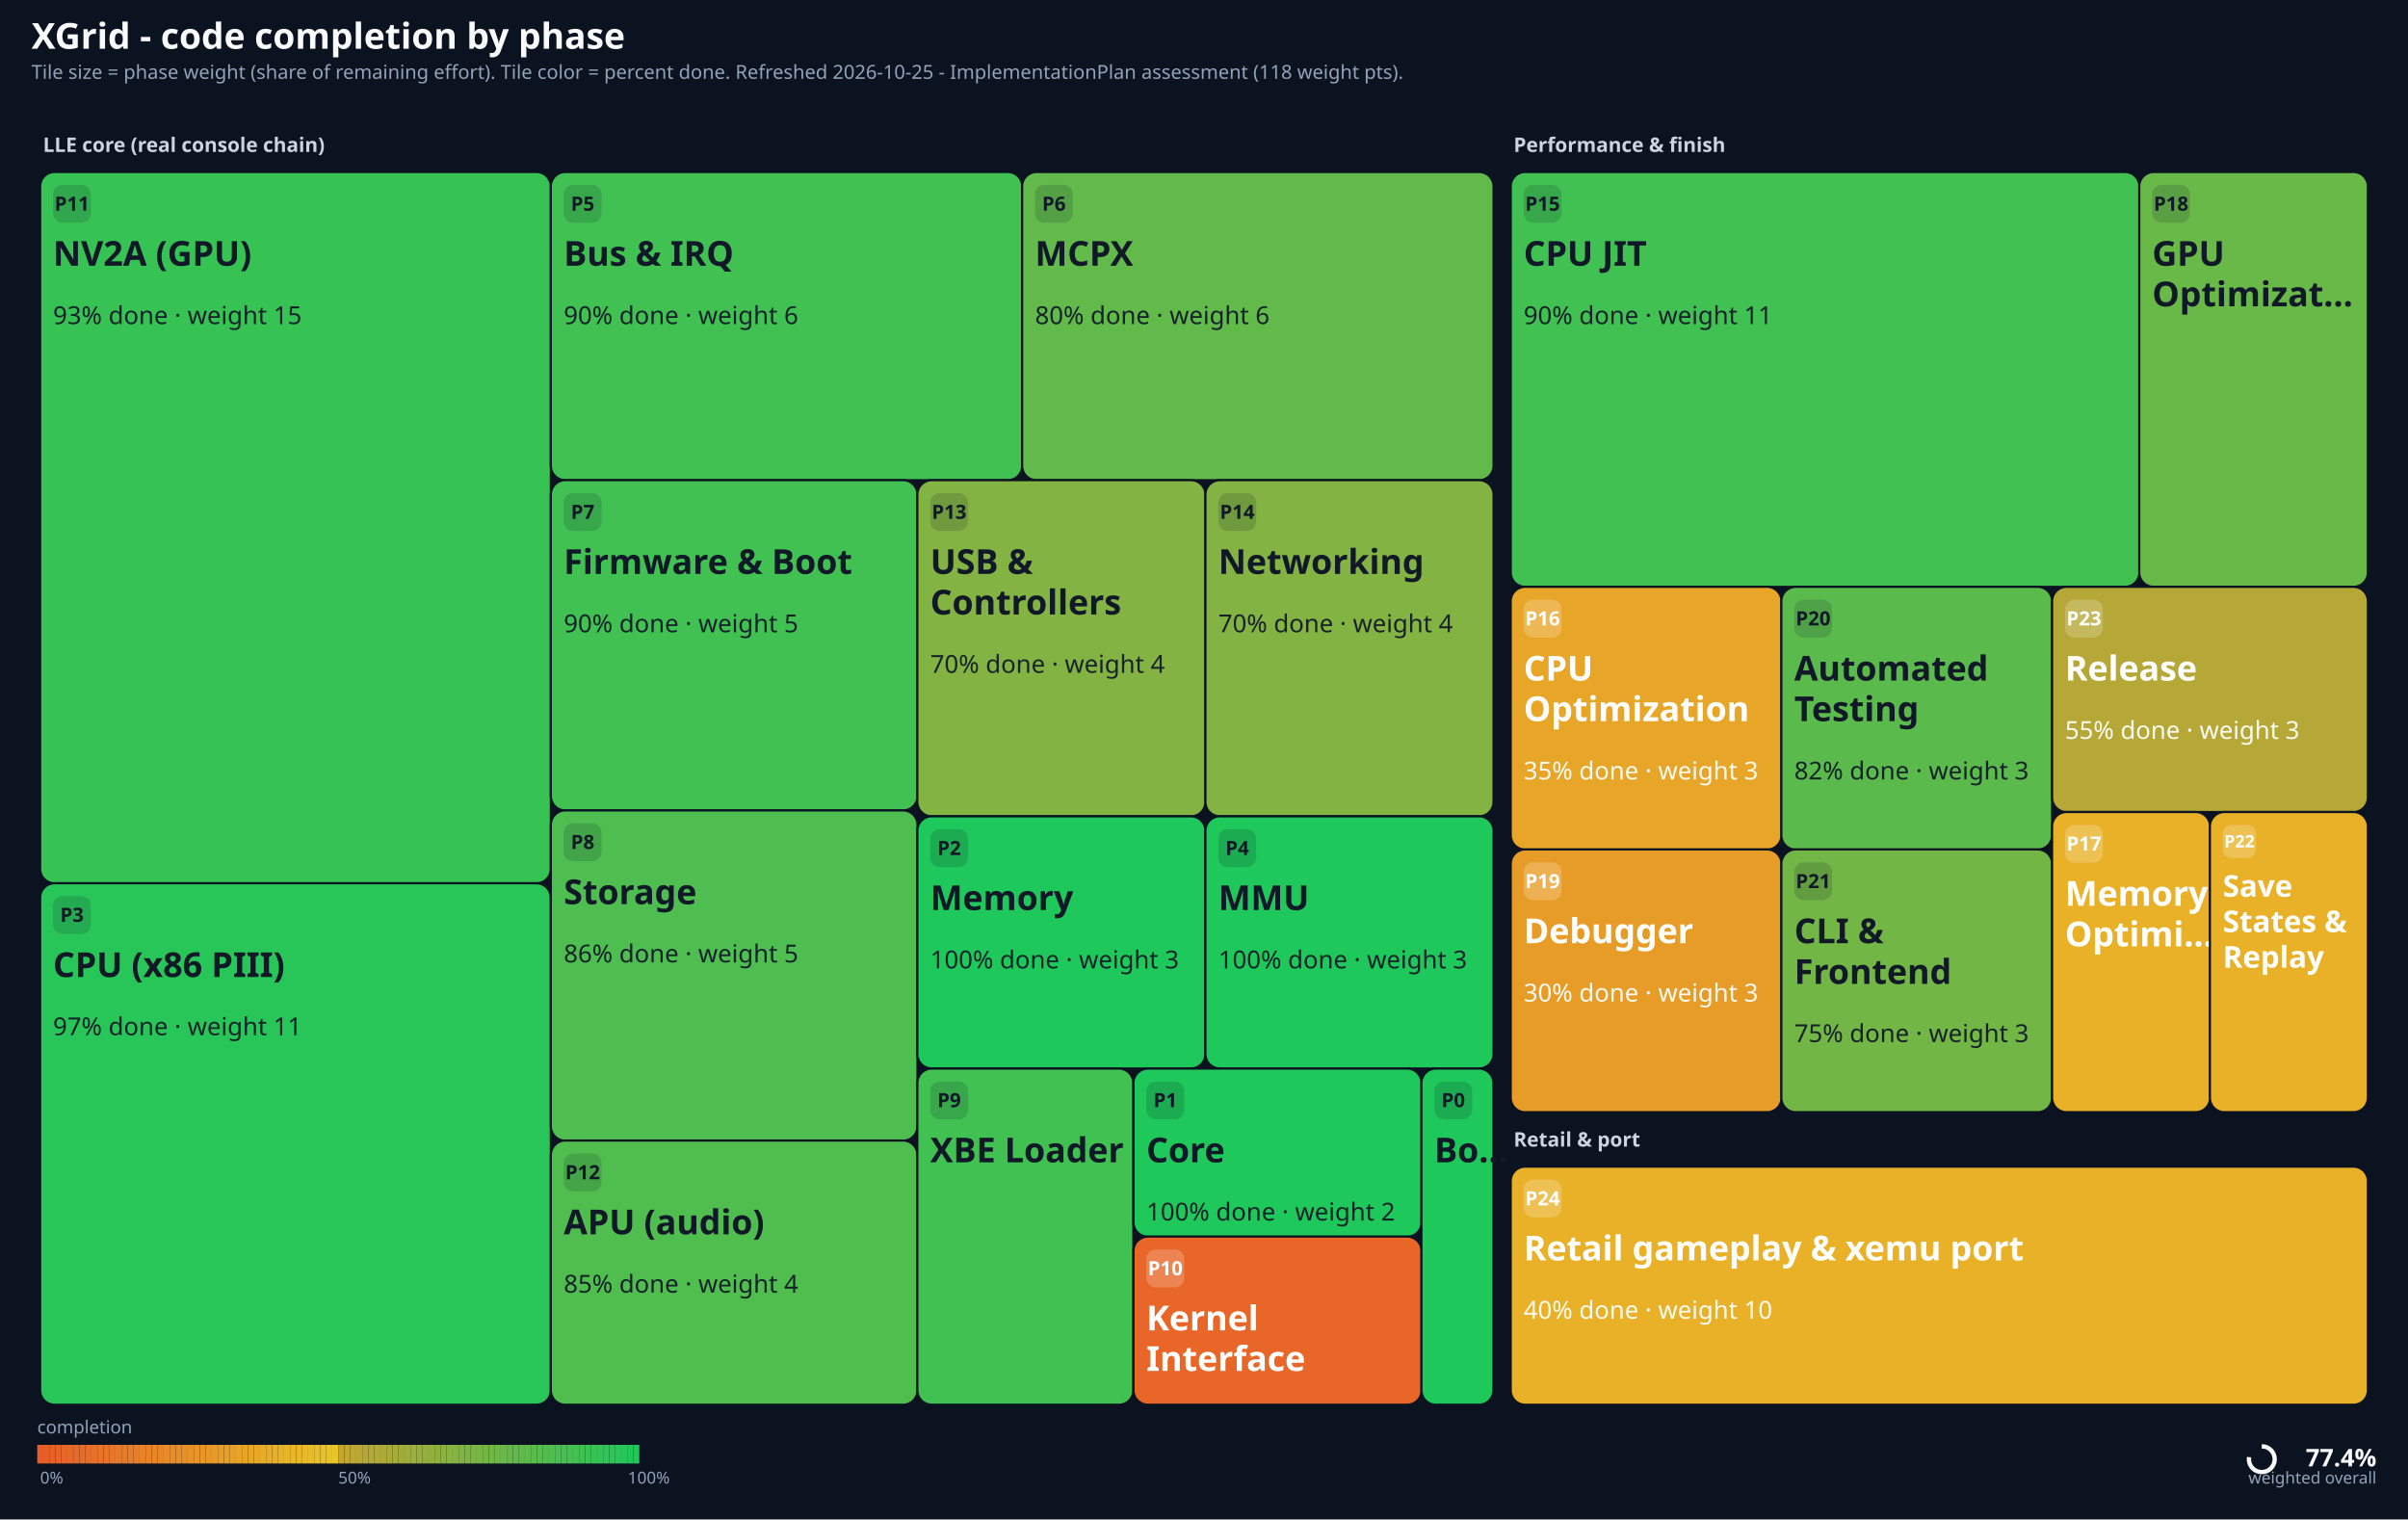
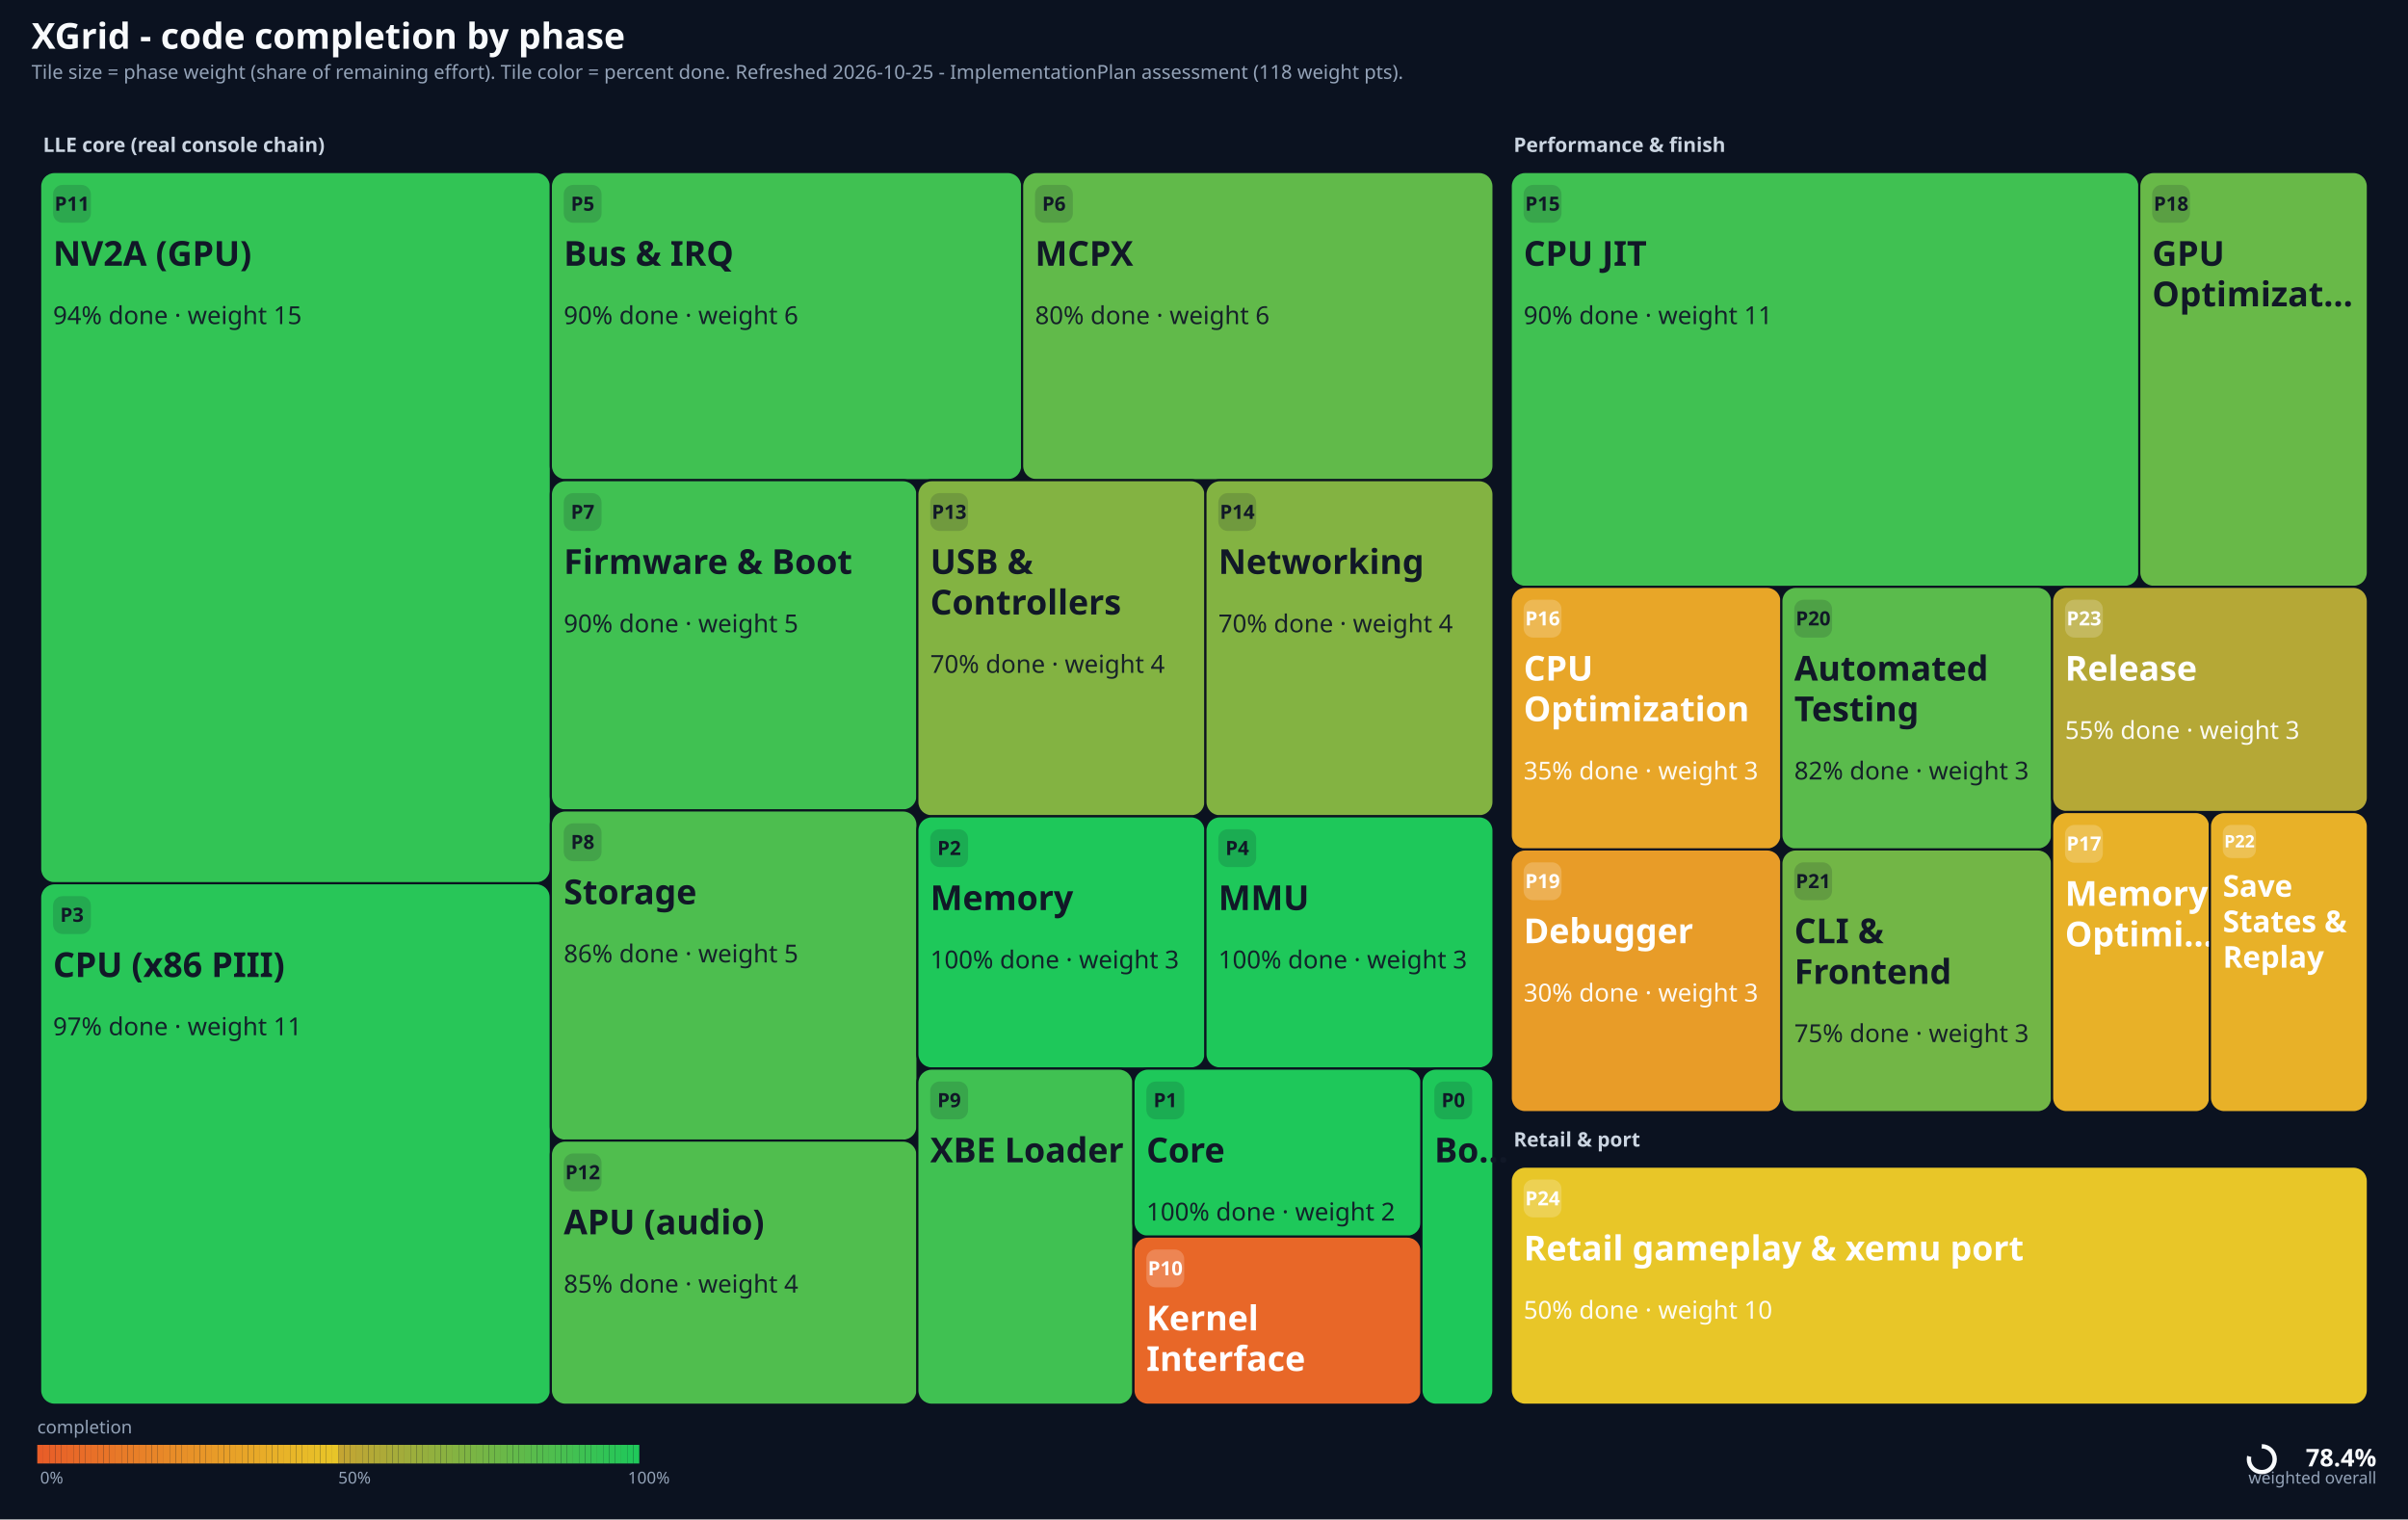
<svg xmlns="http://www.w3.org/2000/svg" width="1680" height="1060" viewBox="0 0 1680 1060" font-family="Segoe UI, Segoe UI Emoji, sans-serif">
  <rect width="1680" height="1060" fill="#0B1220" />
  <text x="22" y="34" font-size="25" font-weight="700" fill="#F8FAFC">XGrid - code completion by phase</text>
  <text x="22" y="55" font-size="13.5" fill="#94A3B8">Tile size = phase weight (share of remaining effort). Tile color = percent done. Refreshed 2026-10-25 - ImplementationPlan assessment (118 weight pts).</text>
  <text x="30" y="106" font-size="14" font-weight="700" fill="#CBD5E1">LLE core (real console chain)</text>
  <text x="1056" y="106" font-size="14" font-weight="700" fill="#CBD5E1">Performance &amp; finish</text>
  <text x="1056" y="799.9" font-size="14" font-weight="700" fill="#CBD5E1">Retail &amp; port</text>
-   <g class="tile" data-p="11" data-name="NV2A (GPU)" data-done="93" data-weight="15">
-     <rect x="28" y="120" width="356.3" height="496.2" rx="10" fill="#36C354" stroke="#0B1220" stroke-width="1.5" />
+   <g class="tile" data-p="11" data-name="NV2A (GPU)" data-done="94" data-weight="15">
+     <rect x="28" y="120" width="356.3" height="496.2" rx="10" fill="#32C455" stroke="#0B1220" stroke-width="1.5" />
    <rect x="37" y="129" width="26.4" height="26.4" rx="6.6" fill="rgba(17,24,39,0.16)" />
    <text x="50.2" y="147" font-size="13.7" font-weight="700" fill="#111827" text-anchor="middle">P11</text>
    <text x="37" y="185.4" font-size="24" font-weight="700" fill="#111827">NV2A (GPU)</text>
-     <text x="37" y="226.1" font-size="17.3" opacity="0.94" fill="#111827">93% done · weight 15</text>
+     <text x="37" y="226.1" font-size="17.3" opacity="0.94" fill="#111827">94% done · weight 15</text>
  </g>
  <g class="tile" data-p="3" data-name="CPU (x86 PIII)" data-done="97" data-weight="11">
    <rect x="28" y="616.2" width="356.3" height="363.8" rx="10" fill="#28C658" stroke="#0B1220" stroke-width="1.5" />
    <rect x="37" y="625.2" width="26.4" height="26.4" rx="6.6" fill="rgba(17,24,39,0.16)" />
    <text x="50.2" y="643.1" font-size="13.7" font-weight="700" fill="#111827" text-anchor="middle">P3</text>
    <text x="37" y="681.6" font-size="24" font-weight="700" fill="#111827">CPU (x86 PIII)</text>
    <text x="37" y="722.2" font-size="17.3" opacity="0.94" fill="#111827">97% done · weight 11</text>
  </g>
  <g class="tile" data-p="5" data-name="Bus &amp; IRQ" data-done="90" data-weight="6">
    <rect x="384.3" y="120" width="328.9" height="215" rx="10" fill="#40C152" stroke="#0B1220" stroke-width="1.5" />
    <rect x="393.3" y="129" width="26.4" height="26.4" rx="6.6" fill="rgba(17,24,39,0.16)" />
    <text x="406.5" y="147" font-size="13.7" font-weight="700" fill="#111827" text-anchor="middle">P5</text>
    <text x="393.3" y="185.4" font-size="24" font-weight="700" fill="#111827">Bus &amp; IRQ</text>
    <text x="393.3" y="226.1" font-size="17.3" opacity="0.94" fill="#111827">90% done · weight 6</text>
  </g>
  <g class="tile" data-p="6" data-name="MCPX" data-done="80" data-weight="6">
    <rect x="713.1" y="120" width="328.9" height="215" rx="10" fill="#61BA4A" stroke="#0B1220" stroke-width="1.5" />
    <rect x="722.1" y="129" width="26.4" height="26.4" rx="6.6" fill="rgba(17,24,39,0.16)" />
    <text x="735.3" y="147" font-size="13.7" font-weight="700" fill="#111827" text-anchor="middle">P6</text>
    <text x="722.1" y="185.4" font-size="24" font-weight="700" fill="#111827">MCPX</text>
    <text x="722.1" y="226.1" font-size="17.3" opacity="0.94" fill="#111827">80% done · weight 6</text>
  </g>
  <g class="tile" data-p="7" data-name="Firmware &amp; Boot" data-done="90" data-weight="5">
    <rect x="384.3" y="335" width="255.8" height="230.4" rx="10" fill="#40C152" stroke="#0B1220" stroke-width="1.5" />
    <rect x="393.3" y="344" width="26.4" height="26.4" rx="6.6" fill="rgba(17,24,39,0.16)" />
    <text x="406.5" y="362" font-size="13.7" font-weight="700" fill="#111827" text-anchor="middle">P7</text>
    <text x="393.3" y="400.4" font-size="24" font-weight="700" fill="#111827">Firmware &amp; Boot</text>
    <text x="393.3" y="441.1" font-size="17.3" opacity="0.94" fill="#111827">90% done · weight 5</text>
  </g>
  <g class="tile" data-p="8" data-name="Storage" data-done="86" data-weight="5">
    <rect x="384.3" y="565.4" width="255.8" height="230.4" rx="10" fill="#4DBE4F" stroke="#0B1220" stroke-width="1.5" />
    <rect x="393.3" y="574.4" width="26.4" height="26.4" rx="6.6" fill="rgba(17,24,39,0.16)" />
    <text x="406.5" y="592.3" font-size="13.7" font-weight="700" fill="#111827" text-anchor="middle">P8</text>
    <text x="393.3" y="630.8" font-size="24" font-weight="700" fill="#111827">Storage</text>
    <text x="393.3" y="671.4" font-size="17.3" opacity="0.94" fill="#111827">86% done · weight 5</text>
  </g>
  <g class="tile" data-p="12" data-name="APU (audio)" data-done="85" data-weight="4">
    <rect x="384.3" y="795.7" width="255.8" height="184.3" rx="10" fill="#50BE4E" stroke="#0B1220" stroke-width="1.5" />
    <rect x="393.3" y="804.7" width="26.4" height="26.4" rx="6.6" fill="rgba(17,24,39,0.16)" />
    <text x="406.5" y="822.7" font-size="13.7" font-weight="700" fill="#111827" text-anchor="middle">P12</text>
    <text x="393.3" y="861.1" font-size="24" font-weight="700" fill="#111827">APU (audio)</text>
    <text x="393.3" y="901.8" font-size="17.3" opacity="0.94" fill="#111827">85% done · weight 4</text>
  </g>
  <g class="tile" data-p="13" data-name="USB &amp; Controllers" data-done="70" data-weight="4">
    <rect x="640" y="335" width="201" height="234.5" rx="10" fill="#83B342" stroke="#0B1220" stroke-width="1.5" />
    <rect x="649" y="344" width="26.4" height="26.4" rx="6.6" fill="rgba(17,24,39,0.16)" />
    <text x="662.2" y="362" font-size="13.7" font-weight="700" fill="#111827" text-anchor="middle">P13</text>
    <text x="649" y="400.4" font-size="24" font-weight="700" fill="#111827">USB &amp;</text>
    <text x="649" y="428.7" font-size="24" font-weight="700" fill="#111827">Controllers</text>
    <text x="649" y="469.4" font-size="17.3" opacity="0.94" fill="#111827">70% done · weight 4</text>
  </g>
  <g class="tile" data-p="14" data-name="Networking" data-done="70" data-weight="4">
    <rect x="841" y="335" width="201" height="234.5" rx="10" fill="#83B342" stroke="#0B1220" stroke-width="1.5" />
    <rect x="850" y="344" width="26.4" height="26.4" rx="6.6" fill="rgba(17,24,39,0.16)" />
    <text x="863.2" y="362" font-size="13.7" font-weight="700" fill="#111827" text-anchor="middle">P14</text>
    <text x="850" y="400.4" font-size="24" font-weight="700" fill="#111827">Networking</text>
    <text x="850" y="441.1" font-size="17.3" opacity="0.94" fill="#111827">70% done · weight 4</text>
  </g>
  <g class="tile" data-p="2" data-name="Memory" data-done="100" data-weight="3">
    <rect x="640" y="569.5" width="201" height="175.9" rx="10" fill="#1EC85A" stroke="#0B1220" stroke-width="1.5" />
    <rect x="649" y="578.5" width="26.4" height="26.4" rx="6.6" fill="rgba(17,24,39,0.16)" />
    <text x="662.2" y="596.5" font-size="13.7" font-weight="700" fill="#111827" text-anchor="middle">P2</text>
    <text x="649" y="634.9" font-size="24" font-weight="700" fill="#111827">Memory</text>
    <text x="649" y="675.6" font-size="17.3" opacity="0.94" fill="#111827">100% done · weight 3</text>
  </g>
  <g class="tile" data-p="4" data-name="MMU" data-done="100" data-weight="3">
    <rect x="841" y="569.5" width="201" height="175.9" rx="10" fill="#1EC85A" stroke="#0B1220" stroke-width="1.5" />
    <rect x="850" y="578.5" width="26.4" height="26.4" rx="6.6" fill="rgba(17,24,39,0.16)" />
    <text x="863.2" y="596.5" font-size="13.7" font-weight="700" fill="#111827" text-anchor="middle">P4</text>
    <text x="850" y="634.9" font-size="24" font-weight="700" fill="#111827">MMU</text>
    <text x="850" y="675.6" font-size="17.3" opacity="0.94" fill="#111827">100% done · weight 3</text>
  </g>
  <g class="tile" data-p="9" data-name="XBE Loader" data-done="90" data-weight="3">
    <rect x="640" y="745.5" width="150.7" height="234.5" rx="10" fill="#40C152" stroke="#0B1220" stroke-width="1.5" />
    <rect x="649" y="754.5" width="26.4" height="26.4" rx="6.6" fill="rgba(17,24,39,0.16)" />
    <text x="662.2" y="772.4" font-size="13.7" font-weight="700" fill="#111827" text-anchor="middle">P9</text>
    <text x="649" y="810.9" font-size="24" font-weight="700" fill="#111827">XBE Loader</text>
  </g>
  <g class="tile" data-p="1" data-name="Core" data-done="100" data-weight="2">
    <rect x="790.8" y="745.5" width="201" height="117.3" rx="10" fill="#1EC85A" stroke="#0B1220" stroke-width="1.5" />
    <rect x="799.8" y="754.5" width="26.4" height="26.4" rx="6.6" fill="rgba(17,24,39,0.16)" />
    <text x="813" y="772.4" font-size="13.7" font-weight="700" fill="#111827" text-anchor="middle">P1</text>
    <text x="799.8" y="810.9" font-size="24" font-weight="700" fill="#111827">Core</text>
    <text x="799.8" y="851.5" font-size="17.3" opacity="0.94" fill="#111827">100% done · weight 2</text>
  </g>
  <g class="tile" data-p="10" data-name="Kernel Interface" data-done="5" data-weight="2">
    <rect x="790.8" y="862.7" width="201" height="117.3" rx="10" fill="#E86728" stroke="#0B1220" stroke-width="1.5" />
    <rect x="799.8" y="871.7" width="26.4" height="26.4" rx="6.6" fill="rgba(255,255,255,0.20)" />
    <text x="813" y="889.7" font-size="13.7" font-weight="700" fill="#FFFFFF" text-anchor="middle">P10</text>
    <text x="799.8" y="928.1" font-size="24" font-weight="700" fill="#FFFFFF">Kernel</text>
    <text x="799.8" y="956.4" font-size="24" font-weight="700" fill="#FFFFFF">Interface</text>
  </g>
  <g class="tile" data-p="0" data-name="Bootstrap" data-done="100" data-weight="1">
    <rect x="991.7" y="745.5" width="50.2" height="234.5" rx="10" fill="#1EC85A" stroke="#0B1220" stroke-width="1.5" />
    <rect x="1000.7" y="754.5" width="26.4" height="26.4" rx="6.6" fill="rgba(17,24,39,0.16)" />
    <text x="1013.9" y="772.4" font-size="13.7" font-weight="700" fill="#111827" text-anchor="middle">P0</text>
    <text x="1000.7" y="810.9" font-size="24" font-weight="700" fill="#111827">Bo…</text>
  </g>
  <g class="tile" data-p="15" data-name="CPU JIT" data-done="90" data-weight="11">
    <rect x="1054" y="120" width="438.6" height="289.4" rx="10" fill="#40C152" stroke="#0B1220" stroke-width="1.5" />
    <rect x="1063" y="129" width="26.4" height="26.4" rx="6.6" fill="rgba(17,24,39,0.16)" />
    <text x="1076.2" y="147" font-size="13.7" font-weight="700" fill="#111827" text-anchor="middle">P15</text>
    <text x="1063" y="185.4" font-size="24" font-weight="700" fill="#111827">CPU JIT</text>
    <text x="1063" y="226.1" font-size="17.3" opacity="0.94" fill="#111827">90% done · weight 11</text>
  </g>
  <g class="tile" data-p="18" data-name="GPU Optimization" data-done="78" data-weight="4">
    <rect x="1492.5" y="120" width="159.5" height="289.4" rx="10" fill="#68B948" stroke="#0B1220" stroke-width="1.5" />
    <rect x="1501.5" y="129" width="26.4" height="26.4" rx="6.6" fill="rgba(17,24,39,0.16)" />
    <text x="1514.7" y="147" font-size="13.7" font-weight="700" fill="#111827" text-anchor="middle">P18</text>
    <text x="1501.5" y="185.4" font-size="24" font-weight="700" fill="#111827">GPU</text>
    <text x="1501.5" y="213.7" font-size="24" font-weight="700" fill="#111827">Optimizat…</text>
  </g>
  <g class="tile" data-p="16" data-name="CPU Optimization" data-done="35" data-weight="3">
    <rect x="1054" y="409.4" width="188.9" height="183.3" rx="10" fill="#E8A628" stroke="#0B1220" stroke-width="1.5" />
    <rect x="1063" y="418.4" width="26.4" height="26.4" rx="6.6" fill="rgba(255,255,255,0.20)" />
    <text x="1076.2" y="436.3" font-size="13.7" font-weight="700" fill="#FFFFFF" text-anchor="middle">P16</text>
    <text x="1063" y="474.8" font-size="24" font-weight="700" fill="#FFFFFF">CPU</text>
    <text x="1063" y="503.1" font-size="24" font-weight="700" fill="#FFFFFF">Optimization</text>
    <text x="1063" y="543.8" font-size="17.3" opacity="0.94" fill="#FFFFFF">35% done · weight 3</text>
  </g>
  <g class="tile" data-p="19" data-name="Debugger" data-done="30" data-weight="3">
    <rect x="1054" y="592.6" width="188.9" height="183.3" rx="10" fill="#E89C28" stroke="#0B1220" stroke-width="1.5" />
    <rect x="1063" y="601.6" width="26.4" height="26.4" rx="6.6" fill="rgba(255,255,255,0.20)" />
    <text x="1076.2" y="619.6" font-size="13.7" font-weight="700" fill="#FFFFFF" text-anchor="middle">P19</text>
    <text x="1063" y="658" font-size="24" font-weight="700" fill="#FFFFFF">Debugger</text>
    <text x="1063" y="698.7" font-size="17.3" opacity="0.94" fill="#FFFFFF">30% done · weight 3</text>
  </g>
  <g class="tile" data-p="20" data-name="Automated Testing" data-done="82" data-weight="3">
    <rect x="1242.8" y="409.4" width="188.9" height="183.3" rx="10" fill="#5ABB4C" stroke="#0B1220" stroke-width="1.5" />
    <rect x="1251.8" y="418.4" width="26.4" height="26.4" rx="6.6" fill="rgba(17,24,39,0.16)" />
    <text x="1265" y="436.3" font-size="13.7" font-weight="700" fill="#111827" text-anchor="middle">P20</text>
    <text x="1251.8" y="474.8" font-size="24" font-weight="700" fill="#111827">Automated</text>
    <text x="1251.8" y="503.1" font-size="24" font-weight="700" fill="#111827">Testing</text>
    <text x="1251.8" y="543.8" font-size="17.3" opacity="0.94" fill="#111827">82% done · weight 3</text>
  </g>
  <g class="tile" data-p="21" data-name="CLI &amp; Frontend" data-done="75" data-weight="3">
    <rect x="1242.8" y="592.6" width="188.9" height="183.3" rx="10" fill="#72B646" stroke="#0B1220" stroke-width="1.5" />
    <rect x="1251.8" y="601.6" width="26.4" height="26.4" rx="6.6" fill="rgba(17,24,39,0.16)" />
    <text x="1265" y="619.6" font-size="13.7" font-weight="700" fill="#111827" text-anchor="middle">P21</text>
    <text x="1251.8" y="658" font-size="24" font-weight="700" fill="#111827">CLI &amp;</text>
    <text x="1251.8" y="686.4" font-size="24" font-weight="700" fill="#111827">Frontend</text>
    <text x="1251.8" y="727" font-size="17.3" opacity="0.94" fill="#111827">75% done · weight 3</text>
  </g>
  <g class="tile" data-p="23" data-name="Release" data-done="55" data-weight="3">
    <rect x="1431.7" y="409.4" width="220.3" height="157.1" rx="10" fill="#B5A836" stroke="#0B1220" stroke-width="1.5" />
    <rect x="1440.7" y="418.4" width="26.4" height="26.4" rx="6.6" fill="rgba(255,255,255,0.20)" />
    <text x="1453.9" y="436.3" font-size="13.7" font-weight="700" fill="#FFFFFF" text-anchor="middle">P23</text>
    <text x="1440.7" y="474.8" font-size="24" font-weight="700" fill="#FFFFFF">Release</text>
    <text x="1440.7" y="515.5" font-size="17.3" opacity="0.94" fill="#FFFFFF">55% done · weight 3</text>
  </g>
  <g class="tile" data-p="17" data-name="Memory Optimization" data-done="40" data-weight="2">
    <rect x="1431.7" y="566.5" width="110.2" height="209.4" rx="10" fill="#E8B128" stroke="#0B1220" stroke-width="1.5" />
    <rect x="1440.7" y="575.5" width="26.4" height="26.4" rx="6.6" fill="rgba(255,255,255,0.20)" />
    <text x="1453.9" y="593.4" font-size="13.7" font-weight="700" fill="#FFFFFF" text-anchor="middle">P17</text>
    <text x="1440.7" y="631.9" font-size="24" font-weight="700" fill="#FFFFFF">Memory</text>
    <text x="1440.7" y="660.2" font-size="24" font-weight="700" fill="#FFFFFF">Optimi…</text>
  </g>
  <g class="tile" data-p="22" data-name="Save States &amp; Replay" data-done="40" data-weight="2">
    <rect x="1541.8" y="566.5" width="110.2" height="209.4" rx="10" fill="#E8B128" stroke="#0B1220" stroke-width="1.5" />
    <rect x="1550.8" y="575.5" width="23.1" height="23.1" rx="5.8" fill="rgba(255,255,255,0.20)" />
    <text x="1562.4" y="591.2" font-size="12" font-weight="700" fill="#FFFFFF" text-anchor="middle">P22</text>
    <text x="1550.8" y="625.6" font-size="21" font-weight="700" fill="#FFFFFF">Save</text>
    <text x="1550.8" y="650.3" font-size="21" font-weight="700" fill="#FFFFFF">States &amp;</text>
    <text x="1550.8" y="675.1" font-size="21" font-weight="700" fill="#FFFFFF">Replay</text>
  </g>
-   <g class="tile" data-p="24" data-name="Retail gameplay &amp; xemu port" data-done="40" data-weight="10">
-     <rect x="1054" y="813.9" width="598" height="166.1" rx="10" fill="#E8B128" stroke="#0B1220" stroke-width="1.5" />
+   <g class="tile" data-p="24" data-name="Retail gameplay &amp; xemu port" data-done="50" data-weight="10">
+     <rect x="1054" y="813.9" width="598" height="166.1" rx="10" fill="#E8C628" stroke="#0B1220" stroke-width="1.5" />
    <rect x="1063" y="822.9" width="26.4" height="26.4" rx="6.6" fill="rgba(255,255,255,0.20)" />
    <text x="1076.2" y="840.9" font-size="13.7" font-weight="700" fill="#FFFFFF" text-anchor="middle">P24</text>
    <text x="1063" y="879.3" font-size="24" font-weight="700" fill="#FFFFFF">Retail gameplay &amp; xemu port</text>
-     <text x="1063" y="920" font-size="17.3" opacity="0.94" fill="#FFFFFF">40% done · weight 10</text>
+     <text x="1063" y="920" font-size="17.3" opacity="0.94" fill="#FFFFFF">50% done · weight 10</text>
  </g>
  <text x="26" y="1000" font-size="12.5" fill="#94A3B8">completion</text>
  <rect x="26" y="1008" width="4.2" height="13" fill="#E85D28" />
  <rect x="30.2" y="1008" width="4.2" height="13" fill="#E85F28" />
  <rect x="34.4" y="1008" width="4.2" height="13" fill="#E86128" />
  <rect x="38.6" y="1008" width="4.2" height="13" fill="#E86328" />
  <rect x="42.8" y="1008" width="4.2" height="13" fill="#E86628" />
  <rect x="47" y="1008" width="4.2" height="13" fill="#E86828" />
  <rect x="51.2" y="1008" width="4.2" height="13" fill="#E86A28" />
  <rect x="55.4" y="1008" width="4.2" height="13" fill="#E86C28" />
  <rect x="59.6" y="1008" width="4.2" height="13" fill="#E86E28" />
  <rect x="63.8" y="1008" width="4.2" height="13" fill="#E87028" />
  <rect x="68" y="1008" width="4.2" height="13" fill="#E87228" />
  <rect x="72.2" y="1008" width="4.2" height="13" fill="#E87428" />
  <rect x="76.4" y="1008" width="4.2" height="13" fill="#E87628" />
  <rect x="80.6" y="1008" width="4.2" height="13" fill="#E87928" />
  <rect x="84.8" y="1008" width="4.2" height="13" fill="#E87B28" />
  <rect x="89" y="1008" width="4.2" height="13" fill="#E87D28" />
  <rect x="93.2" y="1008" width="4.2" height="13" fill="#E87F28" />
  <rect x="97.4" y="1008" width="4.2" height="13" fill="#E88128" />
  <rect x="101.6" y="1008" width="4.2" height="13" fill="#E88328" />
  <rect x="105.8" y="1008" width="4.2" height="13" fill="#E88528" />
  <rect x="110" y="1008" width="4.2" height="13" fill="#E88728" />
  <rect x="114.2" y="1008" width="4.2" height="13" fill="#E88A28" />
  <rect x="118.4" y="1008" width="4.2" height="13" fill="#E88C28" />
  <rect x="122.6" y="1008" width="4.2" height="13" fill="#E88E28" />
  <rect x="126.8" y="1008" width="4.2" height="13" fill="#E89028" />
  <rect x="131" y="1008" width="4.2" height="13" fill="#E89228" />
  <rect x="135.2" y="1008" width="4.2" height="13" fill="#E89428" />
  <rect x="139.4" y="1008" width="4.2" height="13" fill="#E89628" />
  <rect x="143.6" y="1008" width="4.2" height="13" fill="#E89828" />
  <rect x="147.8" y="1008" width="4.2" height="13" fill="#E89B28" />
  <rect x="152" y="1008" width="4.2" height="13" fill="#E89D28" />
  <rect x="156.2" y="1008" width="4.2" height="13" fill="#E89F28" />
  <rect x="160.4" y="1008" width="4.2" height="13" fill="#E8A128" />
  <rect x="164.6" y="1008" width="4.2" height="13" fill="#E8A328" />
  <rect x="168.8" y="1008" width="4.2" height="13" fill="#E8A528" />
  <rect x="173" y="1008" width="4.2" height="13" fill="#E8A728" />
  <rect x="177.2" y="1008" width="4.2" height="13" fill="#E8A928" />
  <rect x="181.4" y="1008" width="4.2" height="13" fill="#E8AC28" />
  <rect x="185.6" y="1008" width="4.2" height="13" fill="#E8AE28" />
  <rect x="189.8" y="1008" width="4.2" height="13" fill="#E8B028" />
  <rect x="194" y="1008" width="4.2" height="13" fill="#E8B228" />
  <rect x="198.2" y="1008" width="4.2" height="13" fill="#E8B428" />
  <rect x="202.4" y="1008" width="4.2" height="13" fill="#E8B628" />
  <rect x="206.6" y="1008" width="4.2" height="13" fill="#E8B828" />
  <rect x="210.8" y="1008" width="4.2" height="13" fill="#E8BA28" />
  <rect x="215" y="1008" width="4.2" height="13" fill="#E8BC28" />
  <rect x="219.2" y="1008" width="4.2" height="13" fill="#E8BF28" />
  <rect x="223.4" y="1008" width="4.2" height="13" fill="#E8C128" />
  <rect x="227.6" y="1008" width="4.2" height="13" fill="#E8C328" />
  <rect x="231.8" y="1008" width="4.2" height="13" fill="#E8C528" />
  <rect x="236" y="1008" width="4.2" height="13" fill="#C4A532" />
  <rect x="240.2" y="1008" width="4.2" height="13" fill="#C1A633" />
  <rect x="244.4" y="1008" width="4.2" height="13" fill="#BEA734" />
  <rect x="248.6" y="1008" width="4.2" height="13" fill="#BAA735" />
  <rect x="252.8" y="1008" width="4.2" height="13" fill="#B7A836" />
  <rect x="257" y="1008" width="4.2" height="13" fill="#B4A936" />
  <rect x="261.2" y="1008" width="4.2" height="13" fill="#B0AA37" />
  <rect x="265.4" y="1008" width="4.2" height="13" fill="#ADAA38" />
  <rect x="269.6" y="1008" width="4.2" height="13" fill="#A9AB39" />
  <rect x="273.8" y="1008" width="4.2" height="13" fill="#A6AC3A" />
  <rect x="278" y="1008" width="4.2" height="13" fill="#A3AC3A" />
  <rect x="282.2" y="1008" width="4.2" height="13" fill="#9FAD3B" />
  <rect x="286.4" y="1008" width="4.2" height="13" fill="#9CAE3C" />
  <rect x="290.6" y="1008" width="4.2" height="13" fill="#99AE3D" />
  <rect x="294.8" y="1008" width="4.2" height="13" fill="#95AF3E" />
  <rect x="299" y="1008" width="4.2" height="13" fill="#92B03E" />
  <rect x="303.2" y="1008" width="4.2" height="13" fill="#8FB13F" />
  <rect x="307.4" y="1008" width="4.2" height="13" fill="#8BB140" />
  <rect x="311.6" y="1008" width="4.2" height="13" fill="#88B241" />
  <rect x="315.8" y="1008" width="4.2" height="13" fill="#84B342" />
  <rect x="320" y="1008" width="4.2" height="13" fill="#81B342" />
  <rect x="324.2" y="1008" width="4.2" height="13" fill="#7EB443" />
  <rect x="328.4" y="1008" width="4.2" height="13" fill="#7AB544" />
  <rect x="332.6" y="1008" width="4.2" height="13" fill="#77B545" />
  <rect x="336.8" y="1008" width="4.2" height="13" fill="#74B646" />
  <rect x="341" y="1008" width="4.2" height="13" fill="#70B746" />
  <rect x="345.2" y="1008" width="4.2" height="13" fill="#6DB847" />
  <rect x="349.4" y="1008" width="4.2" height="13" fill="#6AB848" />
  <rect x="353.6" y="1008" width="4.2" height="13" fill="#66B949" />
  <rect x="357.8" y="1008" width="4.2" height="13" fill="#63BA4A" />
  <rect x="362" y="1008" width="4.2" height="13" fill="#60BA4A" />
  <rect x="366.2" y="1008" width="4.2" height="13" fill="#5CBB4B" />
  <rect x="370.4" y="1008" width="4.2" height="13" fill="#59BC4C" />
  <rect x="374.6" y="1008" width="4.2" height="13" fill="#55BC4D" />
  <rect x="378.8" y="1008" width="4.2" height="13" fill="#52BD4E" />
  <rect x="383" y="1008" width="4.2" height="13" fill="#4FBE4E" />
  <rect x="387.2" y="1008" width="4.2" height="13" fill="#4BBF4F" />
  <rect x="391.4" y="1008" width="4.2" height="13" fill="#48BF50" />
  <rect x="395.6" y="1008" width="4.2" height="13" fill="#45C051" />
  <rect x="399.8" y="1008" width="4.2" height="13" fill="#41C152" />
  <rect x="404" y="1008" width="4.2" height="13" fill="#3EC152" />
  <rect x="408.2" y="1008" width="4.2" height="13" fill="#3BC253" />
  <rect x="412.4" y="1008" width="4.2" height="13" fill="#37C354" />
  <rect x="416.6" y="1008" width="4.2" height="13" fill="#34C355" />
  <rect x="420.8" y="1008" width="4.2" height="13" fill="#30C456" />
  <rect x="425" y="1008" width="4.2" height="13" fill="#2DC556" />
  <rect x="429.2" y="1008" width="4.2" height="13" fill="#2AC657" />
  <rect x="433.4" y="1008" width="4.2" height="13" fill="#26C658" />
  <rect x="437.6" y="1008" width="4.2" height="13" fill="#23C759" />
  <rect x="441.8" y="1008" width="4.2" height="13" fill="#20C85A" />
  <text x="28" y="1035" font-size="11.5" fill="#94A3B8">0%</text>
  <text x="236" y="1035" font-size="11.5" fill="#94A3B8">50%</text>
  <text x="438" y="1035" font-size="11.5" fill="#94A3B8">100%</text>
-   <circle cx="1578" cy="1018" r="9" fill="none" stroke="#F8FAFC" stroke-width="3" stroke-dasharray="43.8 12.8" transform="rotate(-90 1578 1018)" />
-   <text x="1658" y="1023" font-size="17" font-weight="700" fill="#F8FAFC" text-anchor="end">77.4%</text>
+   <circle cx="1578" cy="1018" r="9" fill="none" stroke="#F8FAFC" stroke-width="3" stroke-dasharray="44.3 12.2" transform="rotate(-90 1578 1018)" />
+   <text x="1658" y="1023" font-size="17" font-weight="700" fill="#F8FAFC" text-anchor="end">78.4%</text>
  <text x="1658" y="1035" font-size="11.5" fill="#94A3B8" text-anchor="end">weighted overall</text>
</svg>
